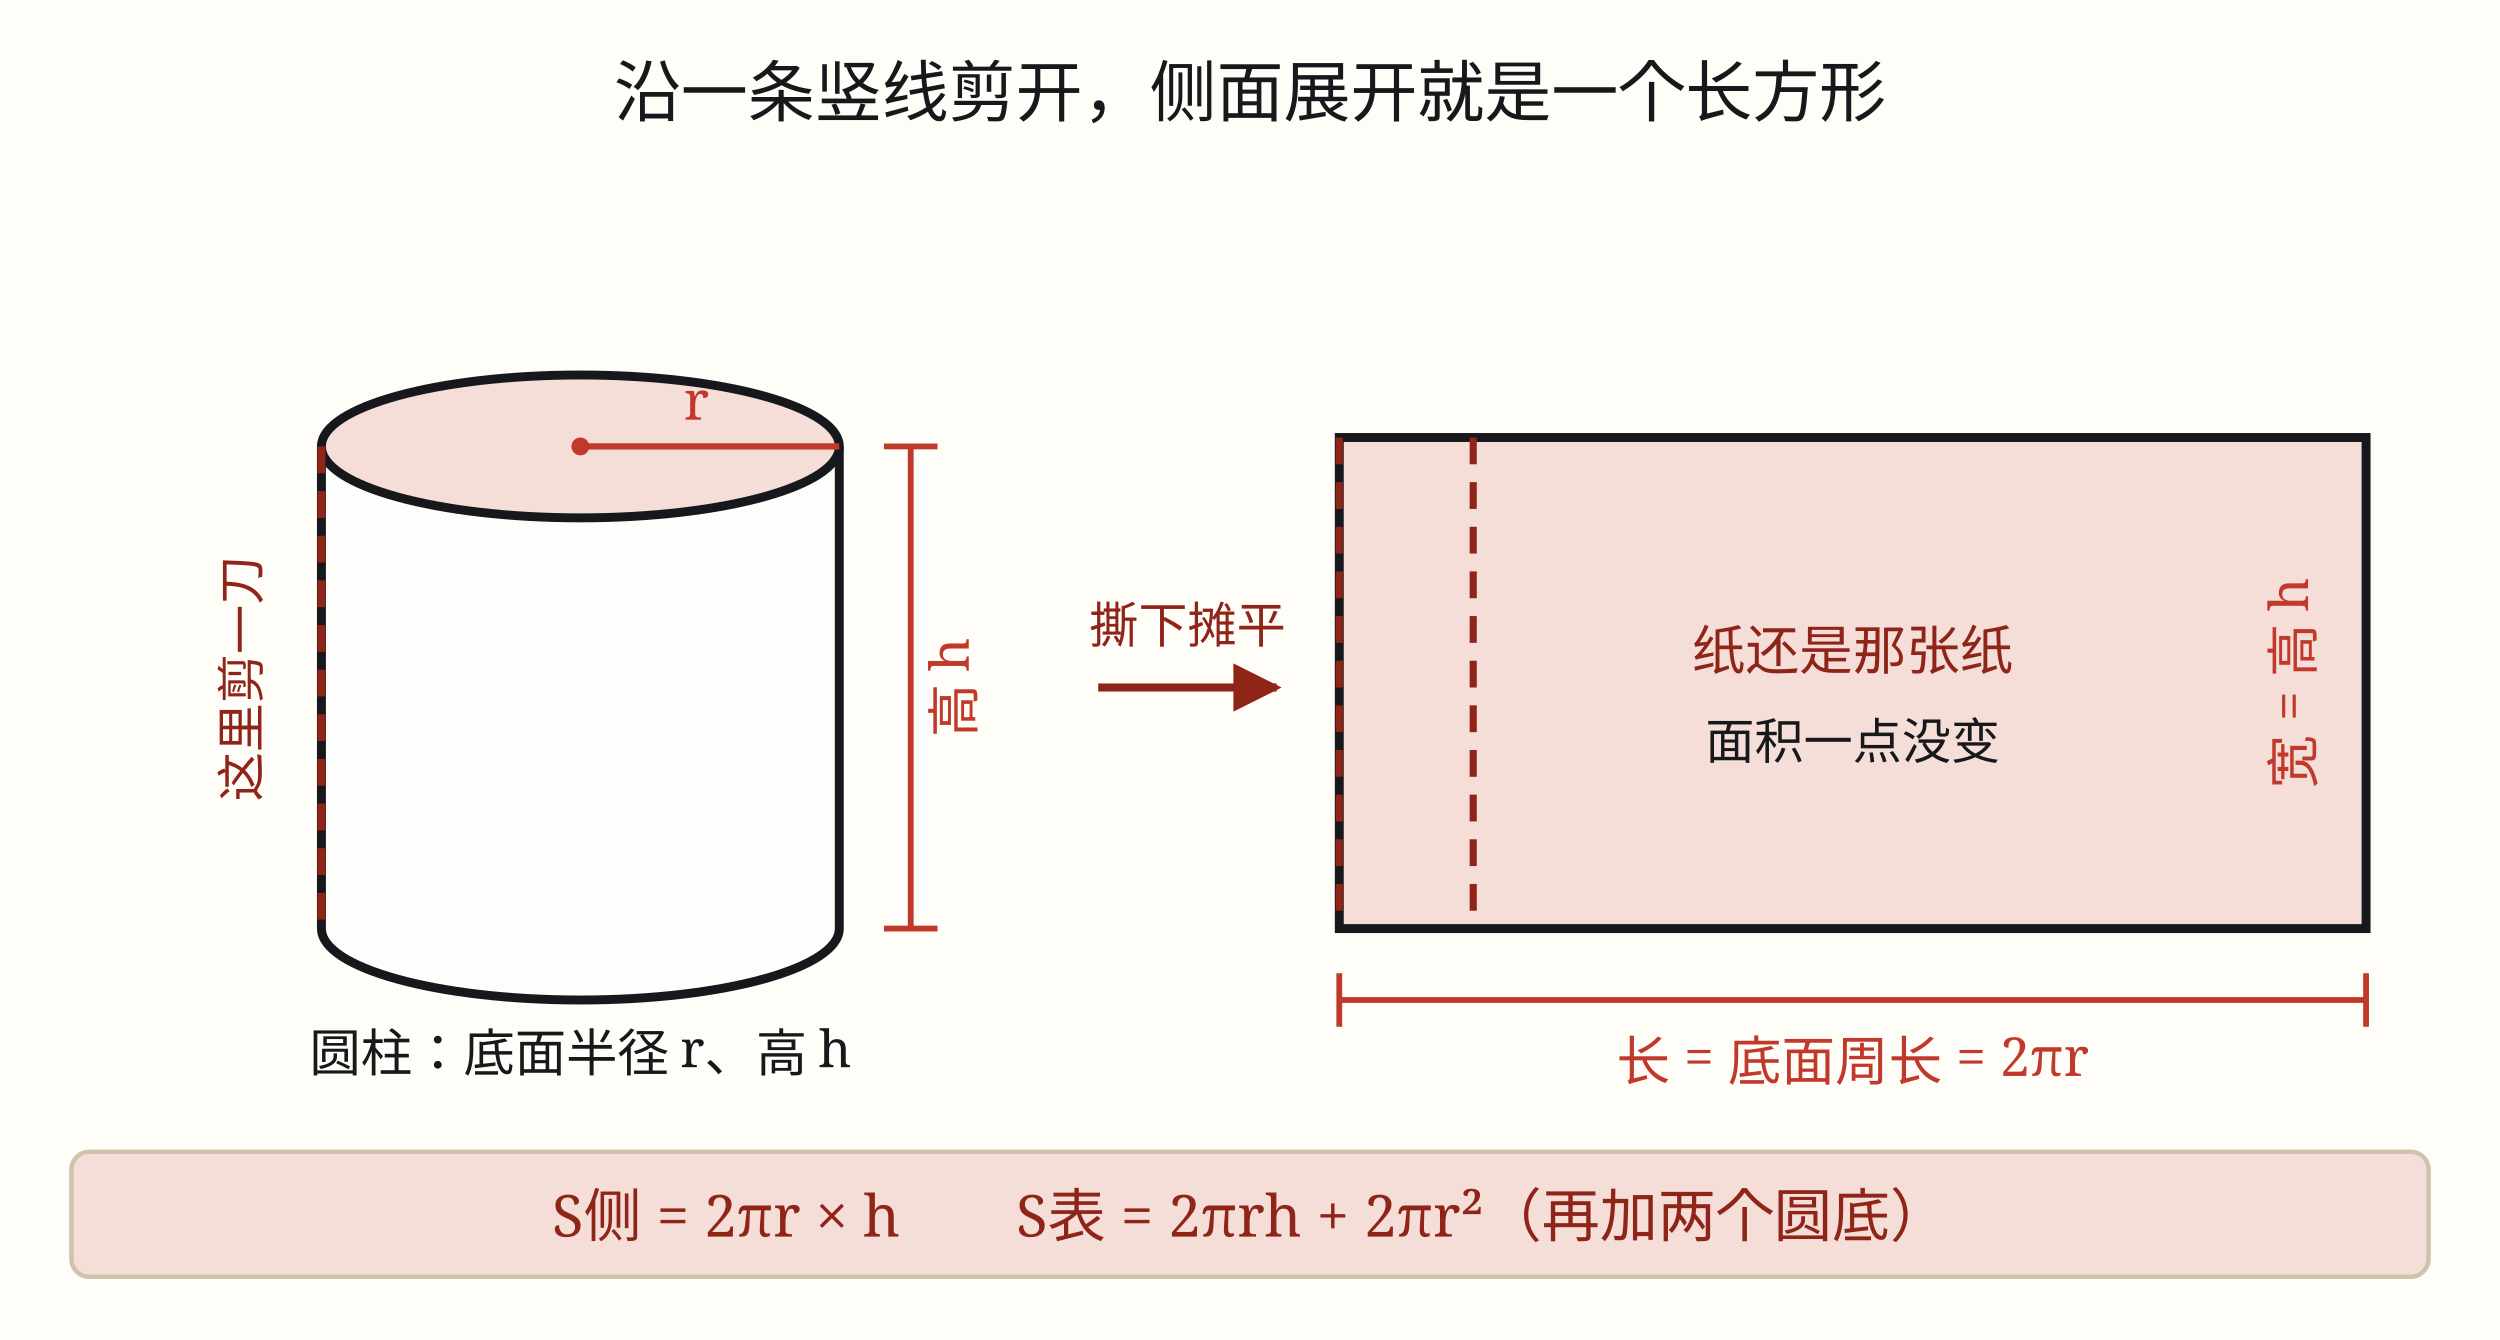
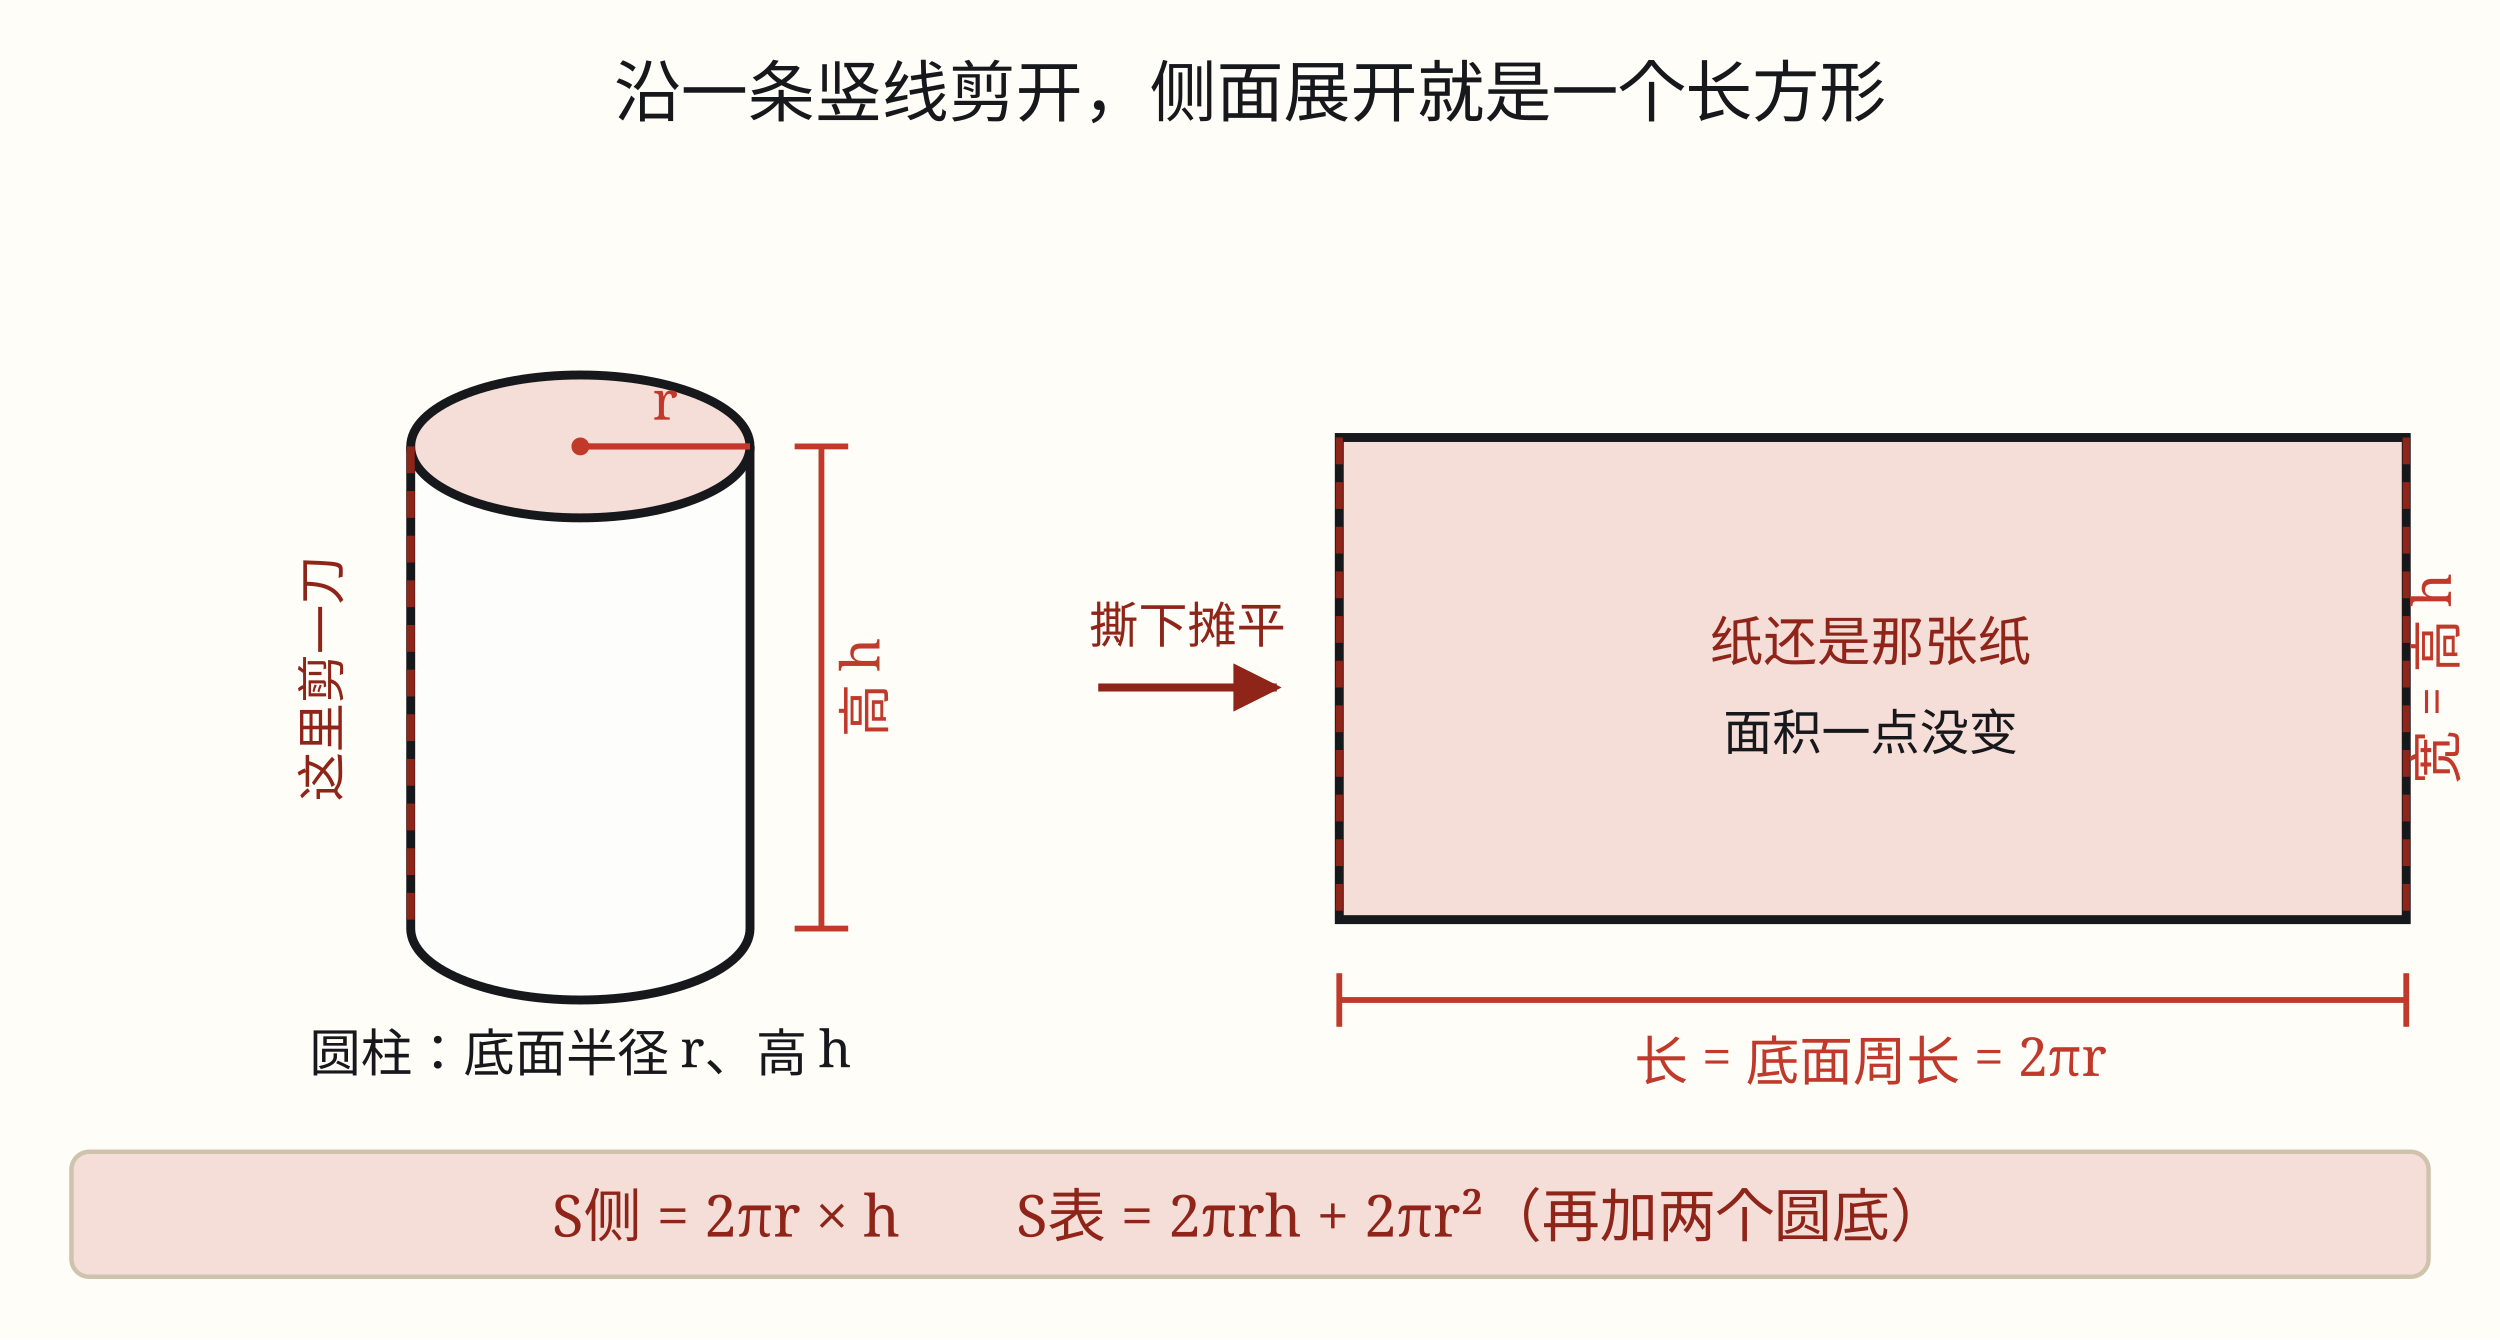
<svg xmlns="http://www.w3.org/2000/svg" width="560" height="300" viewBox="0 0 560 300" role="img" font-family="'Noto Serif SC','Songti SC',serif">
  <defs>
    <marker id="arUnfold" viewBox="0 0 10 10" refX="9" refY="5" markerWidth="6" markerHeight="6" orient="auto-start-reverse">
      <path d="M0,0 L10,5 L0,10 z" fill="#8f2419" />
    </marker>
  </defs>
  <rect x="0" y="0" width="560" height="300" fill="#fffdf8" />
  <text x="280" y="26" text-anchor="middle" font-size="15" fill="#17181c">沿一条竖线剪开，侧面展开就是一个长方形</text>
-   <path d="M72,100 L72,208 A58,16 0 0 0 188,208 L188,100" fill="#fdfdfb" />
-   <path d="M72,100 L72,208 A58,16 0 0 0 188,208 L188,100" fill="none" stroke="#17181c" stroke-width="2" />
-   <ellipse cx="130" cy="100" rx="58" ry="16" fill="#f5ddd8" stroke="#17181c" stroke-width="2" />
-   <line x1="130" y1="100" x2="188" y2="100" stroke="#c0392b" stroke-width="1.4" />
+   <path d="M92,100 L92,208 A38,16 0 0 0 168,208 L168,100" fill="#fdfdfb" />
+   <path d="M92,100 L92,208 A38,16 0 0 0 168,208 L168,100" fill="none" stroke="#17181c" stroke-width="2" />
+   <ellipse cx="130" cy="100" rx="38" ry="16" fill="#f5ddd8" stroke="#17181c" stroke-width="2" />
+   <line x1="130" y1="100" x2="168" y2="100" stroke="#c0392b" stroke-width="1.4" />
  <circle cx="130" cy="100" r="2" fill="#c0392b" />
-   <text x="156" y="94" text-anchor="middle" font-size="12" fill="#c0392b">r</text>
-   <line x1="72" y1="100" x2="72" y2="208" stroke="#8f2419" stroke-width="1.8" stroke-dasharray="6 4" />
-   <text x="58" y="152" text-anchor="middle" font-size="11" fill="#8f2419" transform="rotate(-90 58 152)">这里剪一刀</text>
+   <text x="149" y="94" text-anchor="middle" font-size="12" fill="#c0392b">r</text>
+   <line x1="92" y1="100" x2="92" y2="208" stroke="#8f2419" stroke-width="1.8" stroke-dasharray="6 4" />
+   <text x="76" y="152" text-anchor="middle" font-size="11" fill="#8f2419" transform="rotate(-90 76 152)">这里剪一刀</text>
  <g stroke="#c0392b" stroke-width="1.3" fill="none">
-     <line x1="204" y1="100" x2="204" y2="208" />
-     <line x1="198" y1="100" x2="210" y2="100" />
-     <line x1="198" y1="208" x2="210" y2="208" />
+     <line x1="184" y1="100" x2="184" y2="208" />
+     <line x1="178" y1="100" x2="190" y2="100" />
+     <line x1="178" y1="208" x2="190" y2="208" />
  </g>
-   <text x="218" y="154" text-anchor="middle" font-size="12" fill="#c0392b" transform="rotate(-90 218 154)">高 h</text>
+   <text x="198" y="154" text-anchor="middle" font-size="12" fill="#c0392b" transform="rotate(-90 198 154)">高 h</text>
  <text x="130" y="240" text-anchor="middle" font-size="11.5" fill="#17181c">圆柱：底面半径 r、高 h</text>
  <path d="M246,154 L286,154" fill="none" stroke="#8f2419" stroke-width="1.8" marker-end="url(#arUnfold)" />
  <text x="266" y="144" text-anchor="middle" font-size="11" fill="#8f2419">撕下摊平</text>
-   <rect x="300" y="98" width="230" height="110" fill="#f5ddd8" stroke="#17181c" stroke-width="2" />
-   <line x1="330" y1="98" x2="330" y2="208" stroke="#8f2419" stroke-width="1.6" stroke-dasharray="6 4" />
-   <line x1="300" y1="98" x2="300" y2="208" stroke="#8f2419" stroke-width="1.6" stroke-dasharray="6 4" />
-   <text x="415" y="150" text-anchor="middle" font-size="12" fill="#8f2419">纸还是那张纸</text>
-   <text x="415" y="170" text-anchor="middle" font-size="11" fill="#17181c">面积一点没变</text>
+   <rect x="300" y="98" width="239" height="108" fill="#f5ddd8" stroke="#17181c" stroke-width="2" />
+   <line x1="300" y1="98" x2="300" y2="206" stroke="#8f2419" stroke-width="1.6" stroke-dasharray="6 4" />
+   <line x1="539" y1="98" x2="539" y2="206" stroke="#8f2419" stroke-width="1.6" stroke-dasharray="6 4" />
+   <text x="419" y="148" text-anchor="middle" font-size="12" fill="#8f2419">纸还是那张纸</text>
+   <text x="419" y="168" text-anchor="middle" font-size="11" fill="#17181c">面积一点没变</text>
  <g stroke="#c0392b" stroke-width="1.3" fill="none">
-     <line x1="300" y1="224" x2="530" y2="224" />
+     <line x1="300" y1="224" x2="539" y2="224" />
    <line x1="300" y1="218" x2="300" y2="230" />
-     <line x1="530" y1="218" x2="530" y2="230" />
+     <line x1="539" y1="218" x2="539" y2="230" />
  </g>
-   <text x="415" y="242" text-anchor="middle" font-size="12" fill="#c0392b">长 = 底面周长 = 2πr</text>
-   <text x="518" y="153" text-anchor="middle" font-size="12" fill="#c0392b" transform="rotate(-90 518 153)">宽 = 高 h</text>
+   <text x="419" y="242" text-anchor="middle" font-size="12" fill="#c0392b">长 = 底面周长 = 2πr</text>
+   <text x="550" y="152" text-anchor="middle" font-size="12" fill="#c0392b" transform="rotate(-90 550 152)">宽 = 高 h</text>
  <rect x="16" y="258" width="528" height="28" rx="4" fill="#f5ddd8" stroke="#cfc3ae" />
  <text x="280" y="277" text-anchor="middle" font-size="13" fill="#8f2419">S侧 = 2πr × h　　S表 = 2πrh + 2πr²（再加两个圆底）</text>
</svg>
